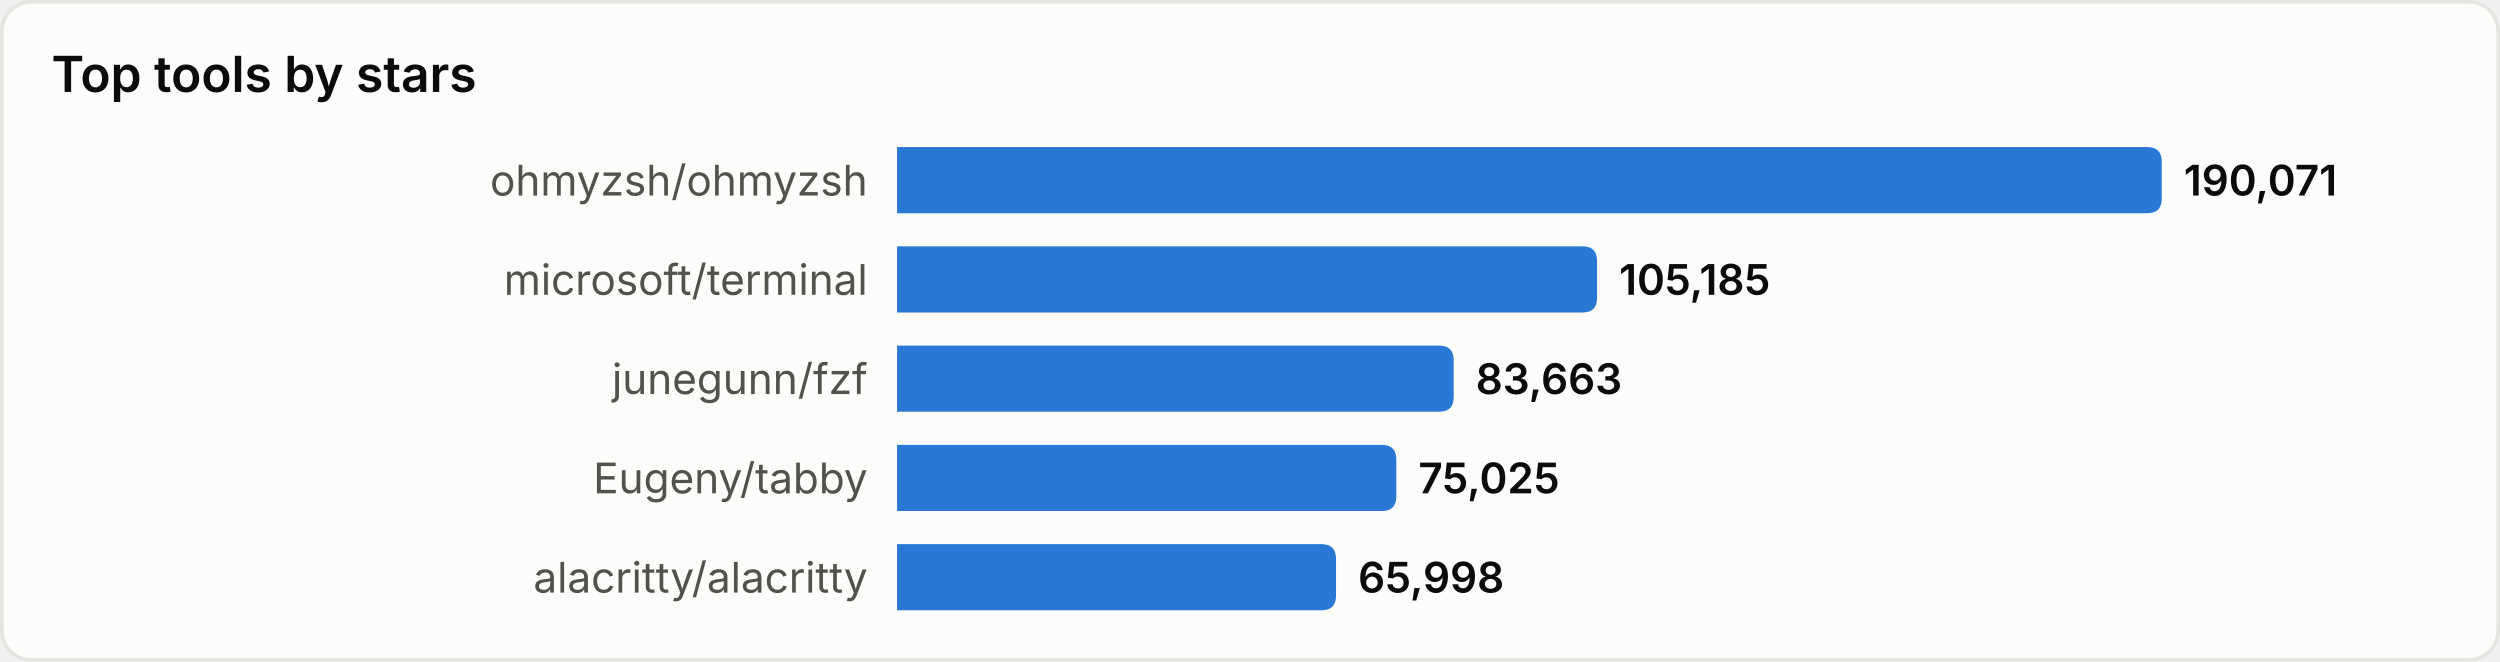
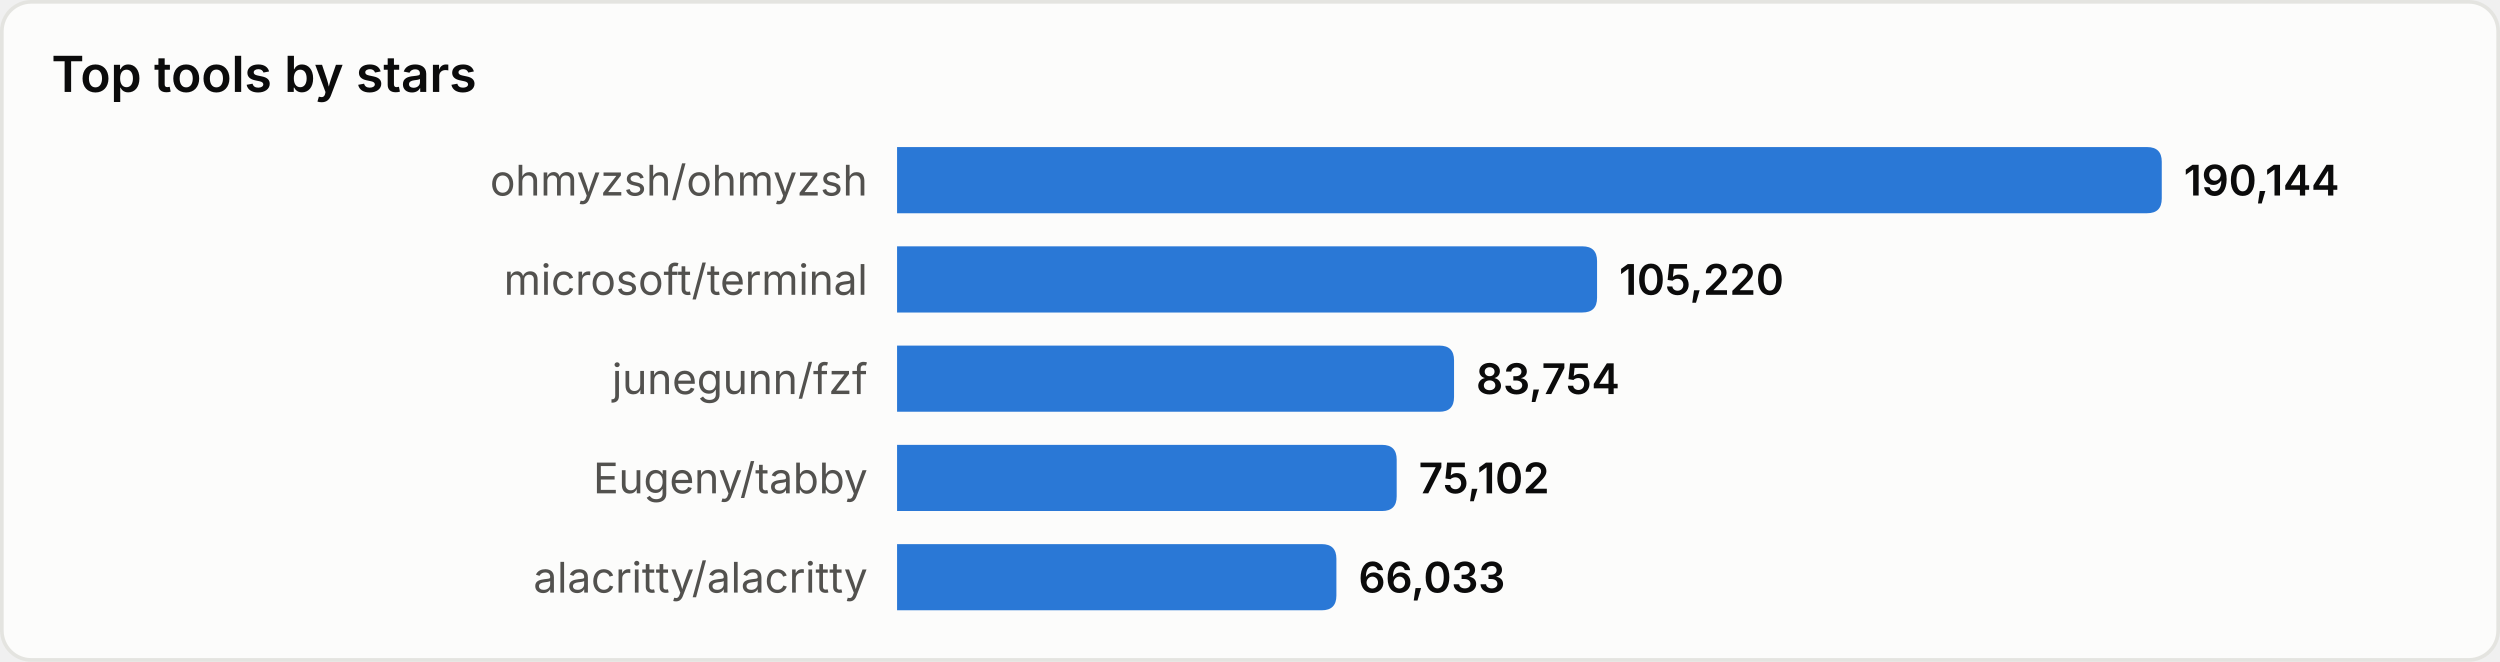
<svg xmlns="http://www.w3.org/2000/svg" width="680" height="180" viewBox="0 0 680 180" role="img" aria-label="Top tools by stars">
  <style>
text{font-family:system-ui,-apple-system,'Segoe UI',sans-serif}
.srf{fill:#fcfcfb;stroke:#e4e4e0}.ttl{fill:#0b0b0b;font-size:13.5px;font-weight:600}
.lbl{fill:#52514e;font-size:11.5px}.val{fill:#0b0b0b;font-size:11.5px;font-weight:600}
.bar{fill:#2a78d6}
@media(prefers-color-scheme:dark){
.srf{fill:#1a1a19;stroke:#33332f}.ttl{fill:#ffffff}
.lbl{fill:#c3c2b7}.val{fill:#ffffff}.bar{fill:#3987e5}
}
</style>
  <rect x="0.5" y="0.5" width="679" height="179" rx="8" class="srf" />
  <text x="14" y="25" class="ttl">Top tools by stars</text>
  <text x="236" y="49.0" class="lbl" text-anchor="end" dominant-baseline="central">ohmyzsh/ohmyzsh</text>
  <path d="M244,40 h340.0 q4,0 4,4 v10 q0,4 -4,4 h-340.0 z" class="bar" />
-   <text x="594.0" y="49.0" class="val" dominant-baseline="central">190,071</text>
+   <text x="594.0" y="49.0" class="val" dominant-baseline="central">190,144</text>
  <text x="236" y="76.0" class="lbl" text-anchor="end" dominant-baseline="central">microsoft/terminal</text>
  <path d="M244,67 h186.4 q4,0 4,4 v10 q0,4 -4,4 h-186.4 z" class="bar" />
-   <text x="440.4" y="76.0" class="val" dominant-baseline="central">105,185</text>
+   <text x="440.4" y="76.0" class="val" dominant-baseline="central">105,220</text>
  <text x="236" y="103.0" class="lbl" text-anchor="end" dominant-baseline="central">junegunn/fzf</text>
-   <path d="M244,94 h147.4 q4,0 4,4 v10 q0,4 -4,4 h-147.4 z" class="bar" />
-   <text x="401.4" y="103.0" class="val" dominant-baseline="central">83,663</text>
+   <path d="M244,94 h147.5 q4,0 4,4 v10 q0,4 -4,4 h-147.5 z" class="bar" />
+   <text x="401.5" y="103.0" class="val" dominant-baseline="central">83,754</text>
  <text x="236" y="130.0" class="lbl" text-anchor="end" dominant-baseline="central">Eugeny/tabby</text>
-   <path d="M244,121 h131.8 q4,0 4,4 v10 q0,4 -4,4 h-131.8 z" class="bar" />
-   <text x="385.8" y="130.0" class="val" dominant-baseline="central">75,025</text>
+   <path d="M244,121 h131.9 q4,0 4,4 v10 q0,4 -4,4 h-131.9 z" class="bar" />
+   <text x="385.9" y="130.0" class="val" dominant-baseline="central">75,102</text>
  <text x="236" y="157.0" class="lbl" text-anchor="end" dominant-baseline="central">alacritty/alacritty</text>
-   <path d="M244,148 h115.4 q4,0 4,4 v10 q0,4 -4,4 h-115.4 z" class="bar" />
-   <text x="369.4" y="157.0" class="val" dominant-baseline="central">65,998</text>
+   <path d="M244,148 h115.5 q4,0 4,4 v10 q0,4 -4,4 h-115.5 z" class="bar" />
+   <text x="369.5" y="157.0" class="val" dominant-baseline="central">66,033</text>
</svg>
